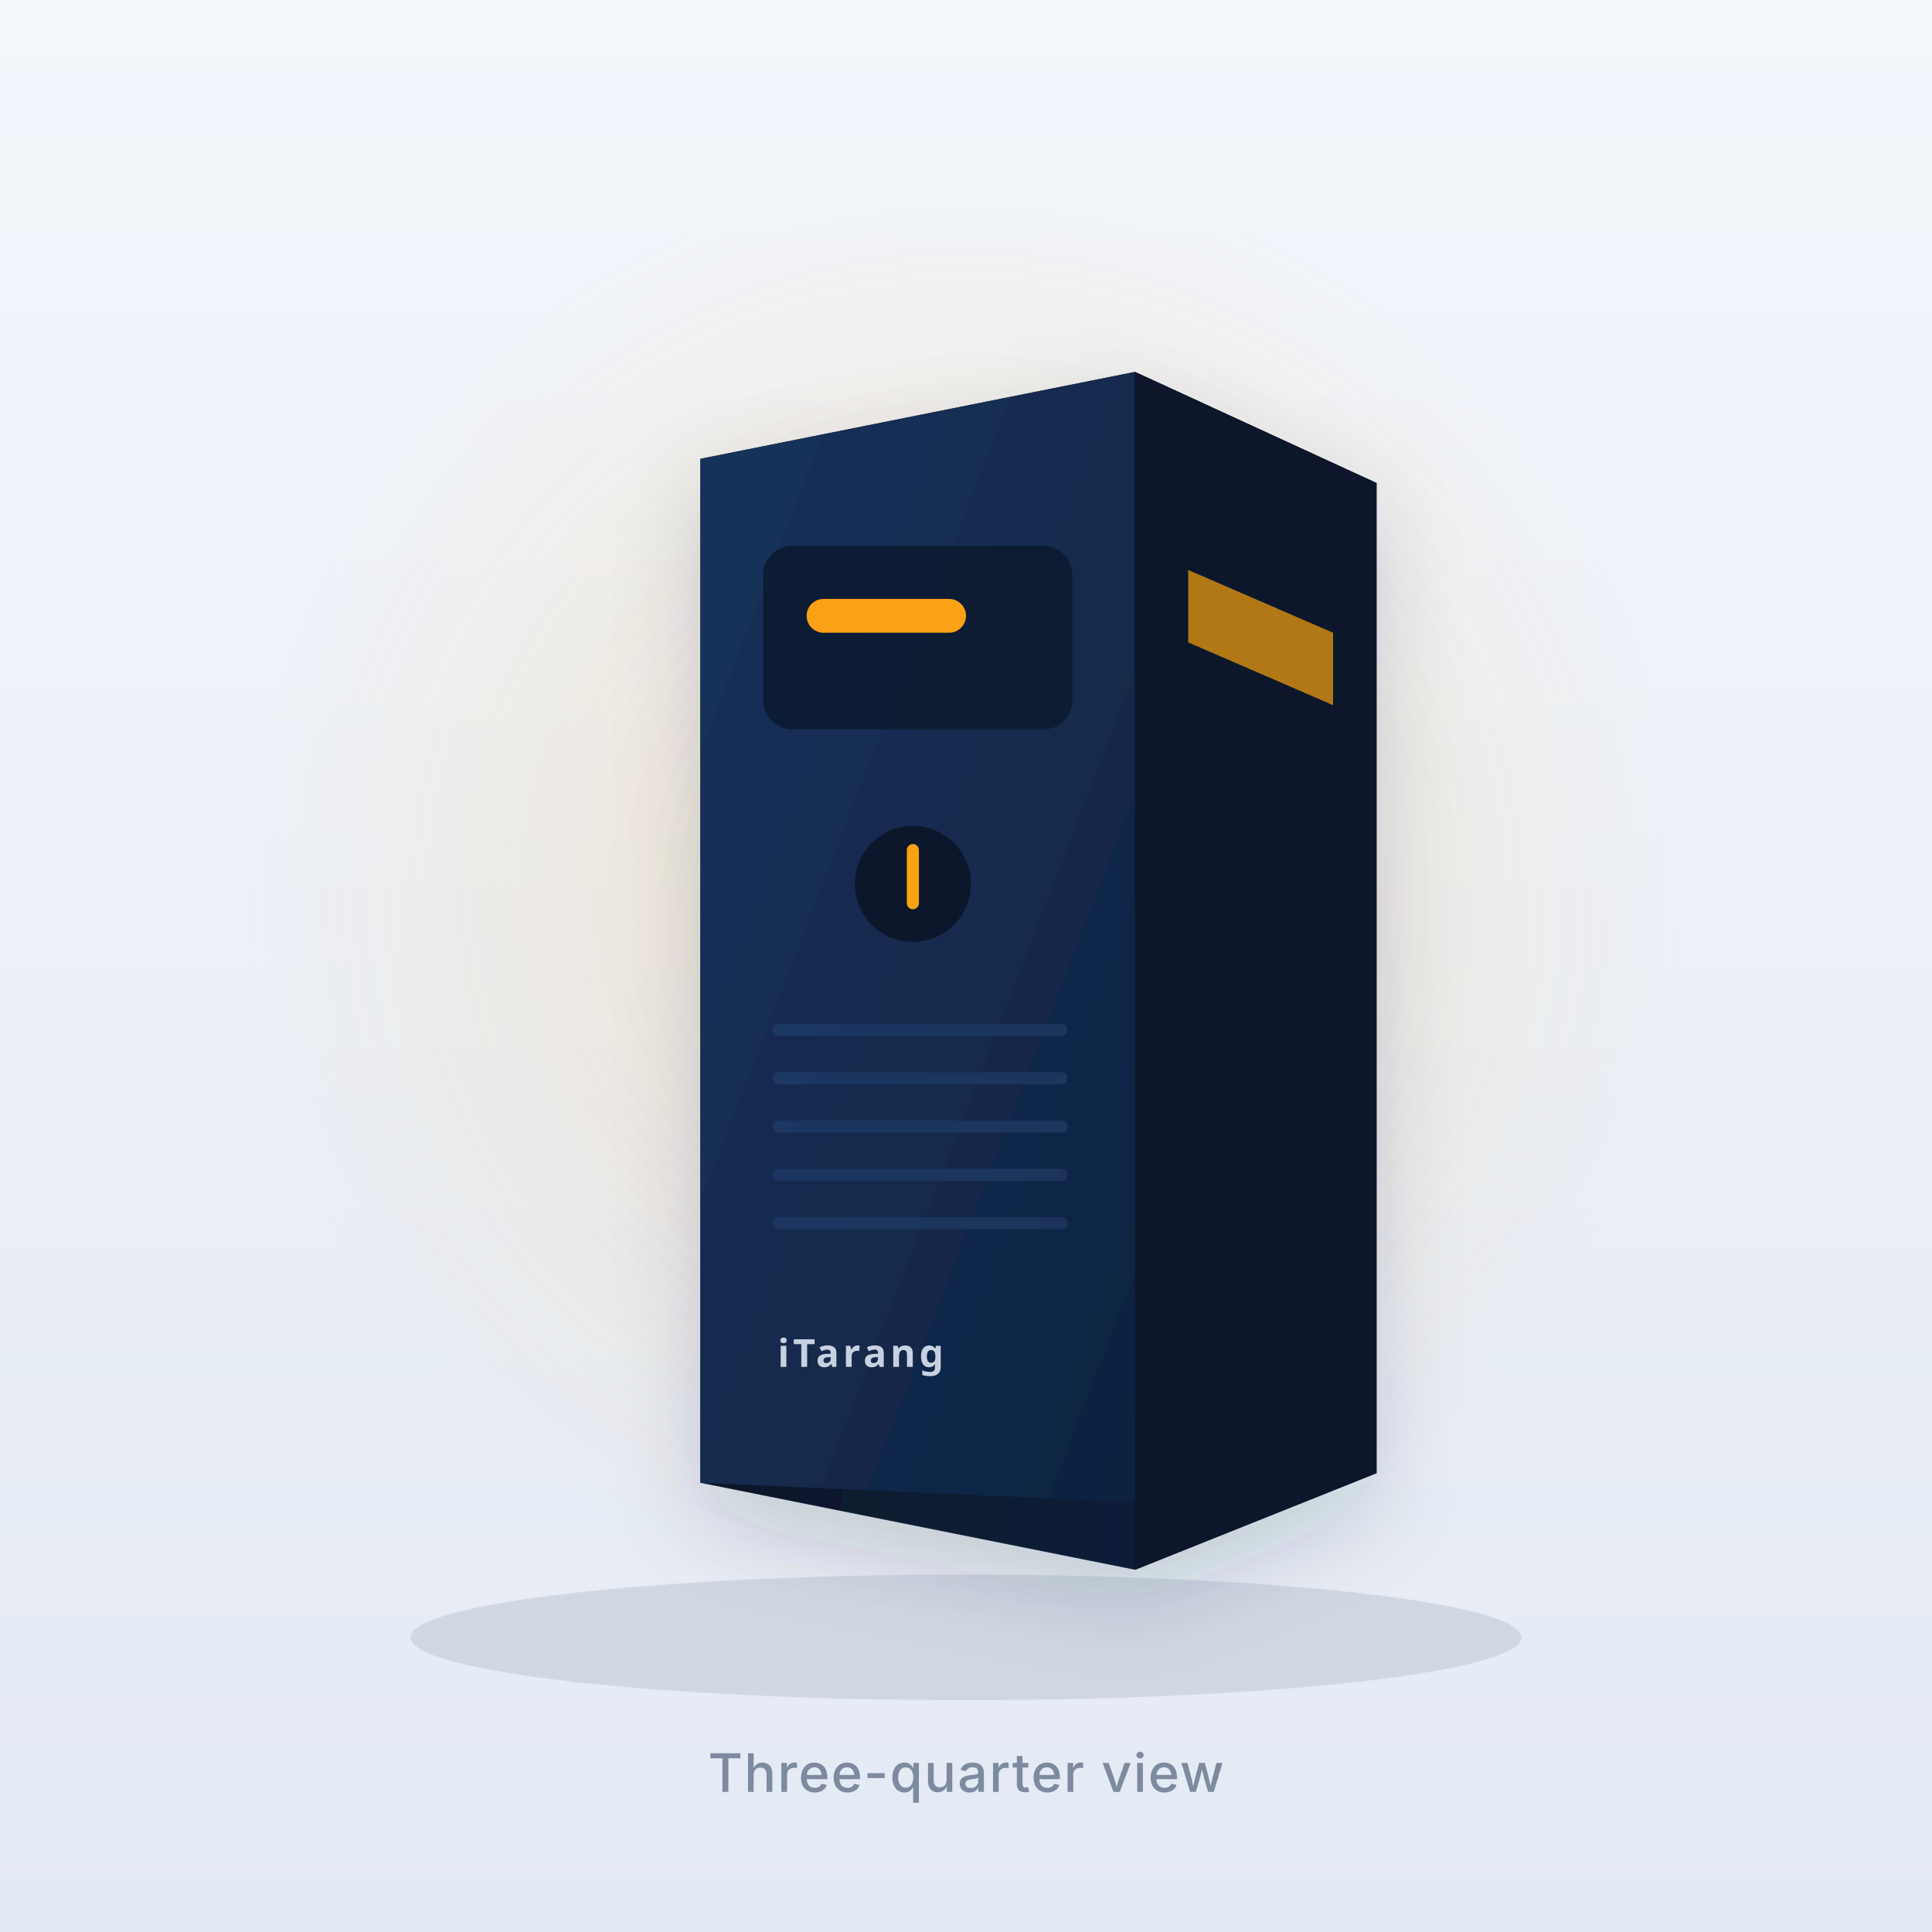
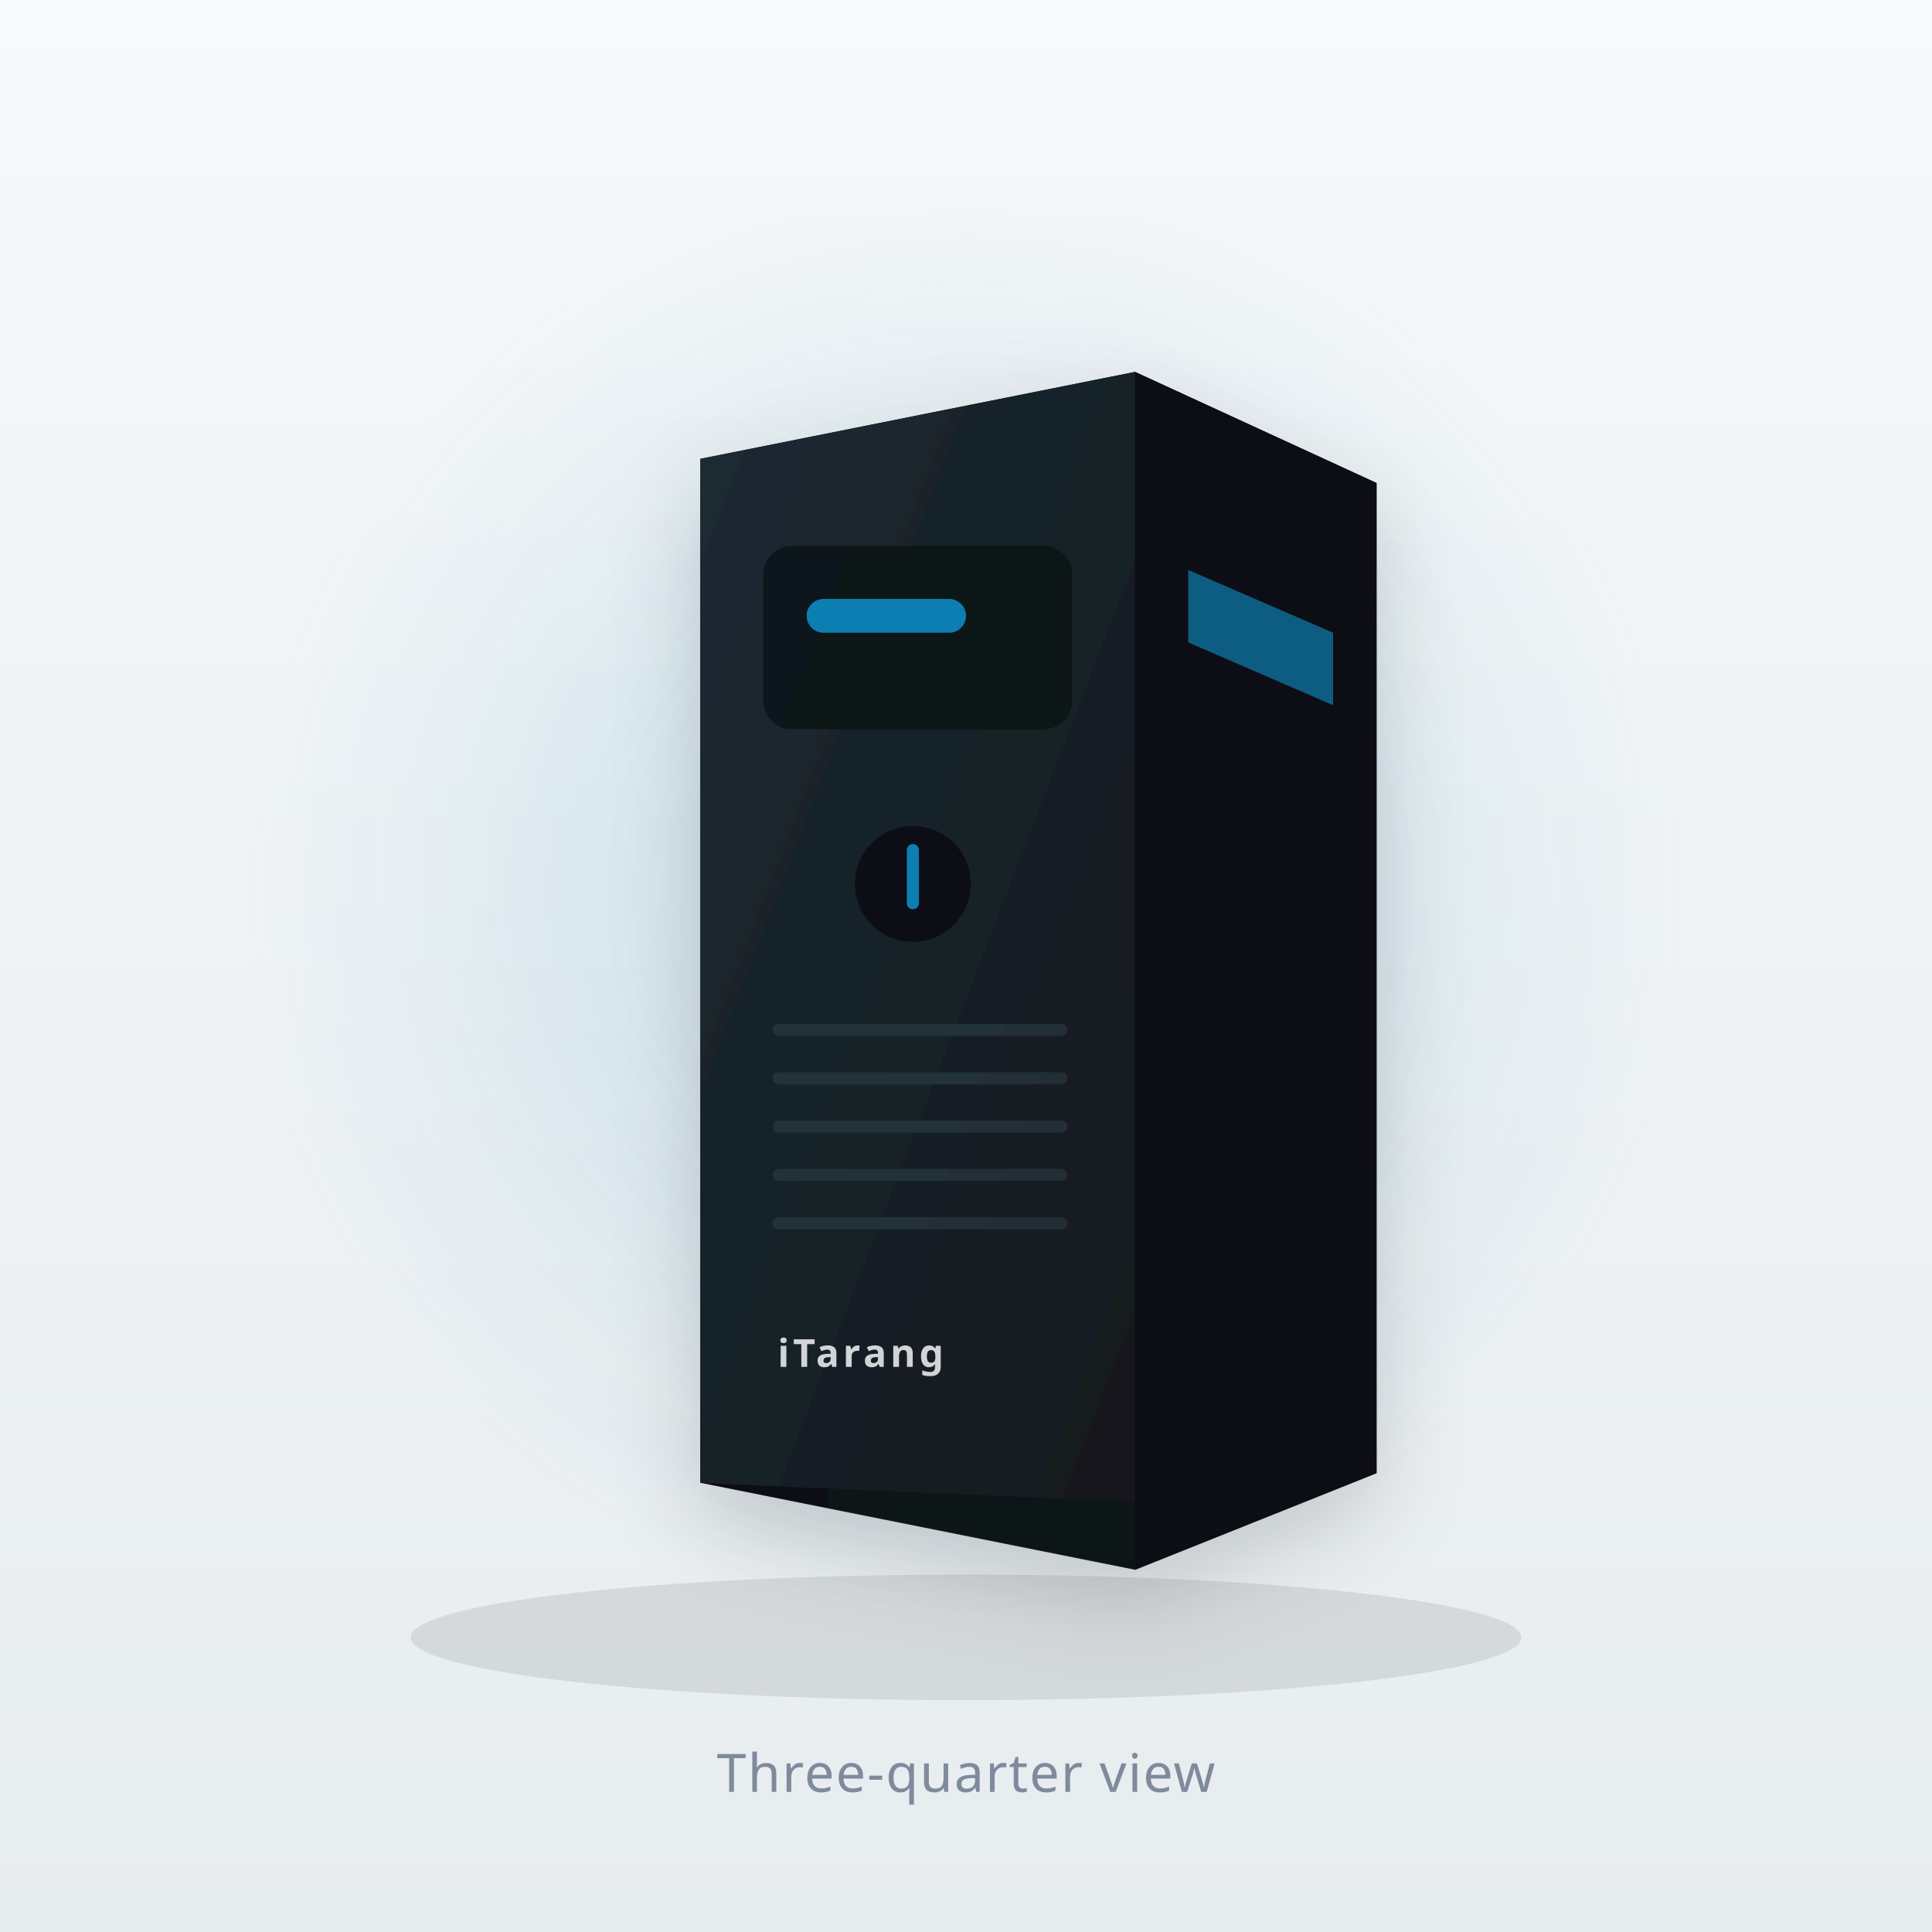
<svg xmlns="http://www.w3.org/2000/svg" viewBox="0 0 800 800" width="800" height="800" role="img" aria-labelledby="ups-3-angle-title">
  <defs>
    <linearGradient id="bg" x1="0" y1="0" x2="0" y2="1">
-       <stop offset="0" stop-color="#f3f6fb" />
-       <stop offset="1" stop-color="#e4eaf4" />
+       <stop offset="0" stop-color="#f7f9fa" />
+       <stop offset="1" stop-color="#e7ecef" />
    </linearGradient>
    <linearGradient id="body" x1="0" y1="0" x2="1" y2="1">
-       <stop offset="0" stop-color="#17325c" />
-       <stop offset="1" stop-color="#0f2340" />
+       <stop offset="0" stop-color="#1d2a33" />
+       <stop offset="1" stop-color="#12181d" />
    </linearGradient>
    <linearGradient id="bodySide" x1="0" y1="0" x2="1" y2="0">
-       <stop offset="0" stop-color="#091729" />
-       <stop offset="1" stop-color="#0f2340" />
+       <stop offset="0" stop-color="#0b1013" />
+       <stop offset="1" stop-color="#12181d" />
    </linearGradient>
-     <linearGradient id="amber" x1="0" y1="0" x2="1" y2="0">
-       <stop offset="0" stop-color="#faa113" />
-       <stop offset="1" stop-color="#d1810a" />
+     <linearGradient id="accent" x1="0" y1="0" x2="1" y2="0">
+       <stop offset="0" stop-color="#107eb1" />
+       <stop offset="1" stop-color="#0b6a94" />
    </linearGradient>
    <radialGradient id="glow" cx="0.5" cy="0.5" r="0.5">
-       <stop offset="0" stop-color="#faa113" stop-opacity="0.55" />
-       <stop offset="1" stop-color="#faa113" stop-opacity="0" />
+       <stop offset="0" stop-color="#107eb1" stop-opacity="0.55" />
+       <stop offset="1" stop-color="#107eb1" stop-opacity="0" />
    </radialGradient>
    <filter id="soft" x="-20%" y="-20%" width="140%" height="140%">
-       <feDropShadow dx="0" dy="14" stdDeviation="18" flood-color="#0f2340" flood-opacity="0.16" />
+       <feDropShadow dx="0" dy="14" stdDeviation="18" flood-color="#12181d" flood-opacity="0.16" />
    </filter>
  </defs>
  <rect width="800" height="800" fill="url(#bg)" />
  <circle cx="400" cy="370" r="300" fill="url(#glow)" opacity="0.35" />
-   <ellipse cx="400" cy="678" rx="230" ry="26" fill="#0f2340" opacity="0.1" />
+   <ellipse cx="400" cy="678" rx="230" ry="26" fill="#12181d" opacity="0.1" />
  <g filter="url(#soft)">
    <path d="M290 190 L470 154 L570 200 L570 610 L470 650 L290 614 Z" fill="url(#bodySide)" />
    <path d="M290 190 L470 154 L470 622 L290 614 Z" fill="url(#body)" />
-     <path d="M470 154 L570 200 L570 610 L470 650 Z" fill="#091729" />
-     <rect x="316" y="226" width="128" height="76" rx="12" fill="#091729" opacity="0.75" />
-     <rect x="334" y="248" width="66" height="14" rx="7" fill="#faa113" />
-     <circle cx="378" cy="366" r="24" fill="#091729" />
-     <path d="M378 352 L378 374" stroke="#faa113" stroke-width="5" stroke-linecap="round" />
-     <rect x="320" y="424" width="122" height="5" rx="2.5" fill="#2f4f88" opacity="0.32" />
-     <rect x="320" y="444" width="122" height="5" rx="2.5" fill="#2f4f88" opacity="0.32" />
-     <rect x="320" y="464" width="122" height="5" rx="2.5" fill="#2f4f88" opacity="0.32" />
-     <rect x="320" y="484" width="122" height="5" rx="2.5" fill="#2f4f88" opacity="0.32" />
-     <rect x="320" y="504" width="122" height="5" rx="2.5" fill="#2f4f88" opacity="0.32" />
-     <text x="322" y="566" font-family="Sora, system-ui, sans-serif" font-size="16" font-weight="700" letter-spacing="1.5" fill="#e8eefb" opacity="0.85">iTarang</text>
-     <path d="M492 236 L552 262 L552 292 L492 266 Z" fill="#faa113" opacity="0.7" />
+     <path d="M470 154 L570 200 L570 610 L470 650 Z" fill="#0b1013" />
+     <rect x="316" y="226" width="128" height="76" rx="12" fill="#0b1013" opacity="0.75" />
+     <rect x="334" y="248" width="66" height="14" rx="7" fill="#107eb1" />
+     <circle cx="378" cy="366" r="24" fill="#0b1013" />
+     <path d="M378 352 L378 374" stroke="#107eb1" stroke-width="5" stroke-linecap="round" />
+     <rect x="320" y="424" width="122" height="5" rx="2.5" fill="#3d5560" opacity="0.32" />
+     <rect x="320" y="444" width="122" height="5" rx="2.5" fill="#3d5560" opacity="0.32" />
+     <rect x="320" y="464" width="122" height="5" rx="2.5" fill="#3d5560" opacity="0.32" />
+     <rect x="320" y="484" width="122" height="5" rx="2.5" fill="#3d5560" opacity="0.32" />
+     <rect x="320" y="504" width="122" height="5" rx="2.5" fill="#3d5560" opacity="0.32" />
+     <text x="322" y="566" font-family="'Plus Jakarta Sans', system-ui, sans-serif" font-size="16" font-weight="700" letter-spacing="1.5" fill="#f2f4f6" opacity="0.85">iTarang</text>
+     <path d="M492 236 L552 262 L552 292 L492 266 Z" fill="#107eb1" opacity="0.7" />
  </g>
-   <text x="400" y="742" text-anchor="middle" font-family="Inter, system-ui, sans-serif" font-size="22" font-weight="500" letter-spacing="0.6" fill="#16294a" opacity="0.5">Three-quarter view</text>
+   <text x="400" y="742" text-anchor="middle" font-family="'Plus Jakarta Sans', system-ui, sans-serif" font-size="22" font-weight="500" letter-spacing="0.6" fill="#16294a" opacity="0.5">Three-quarter view</text>
</svg>
